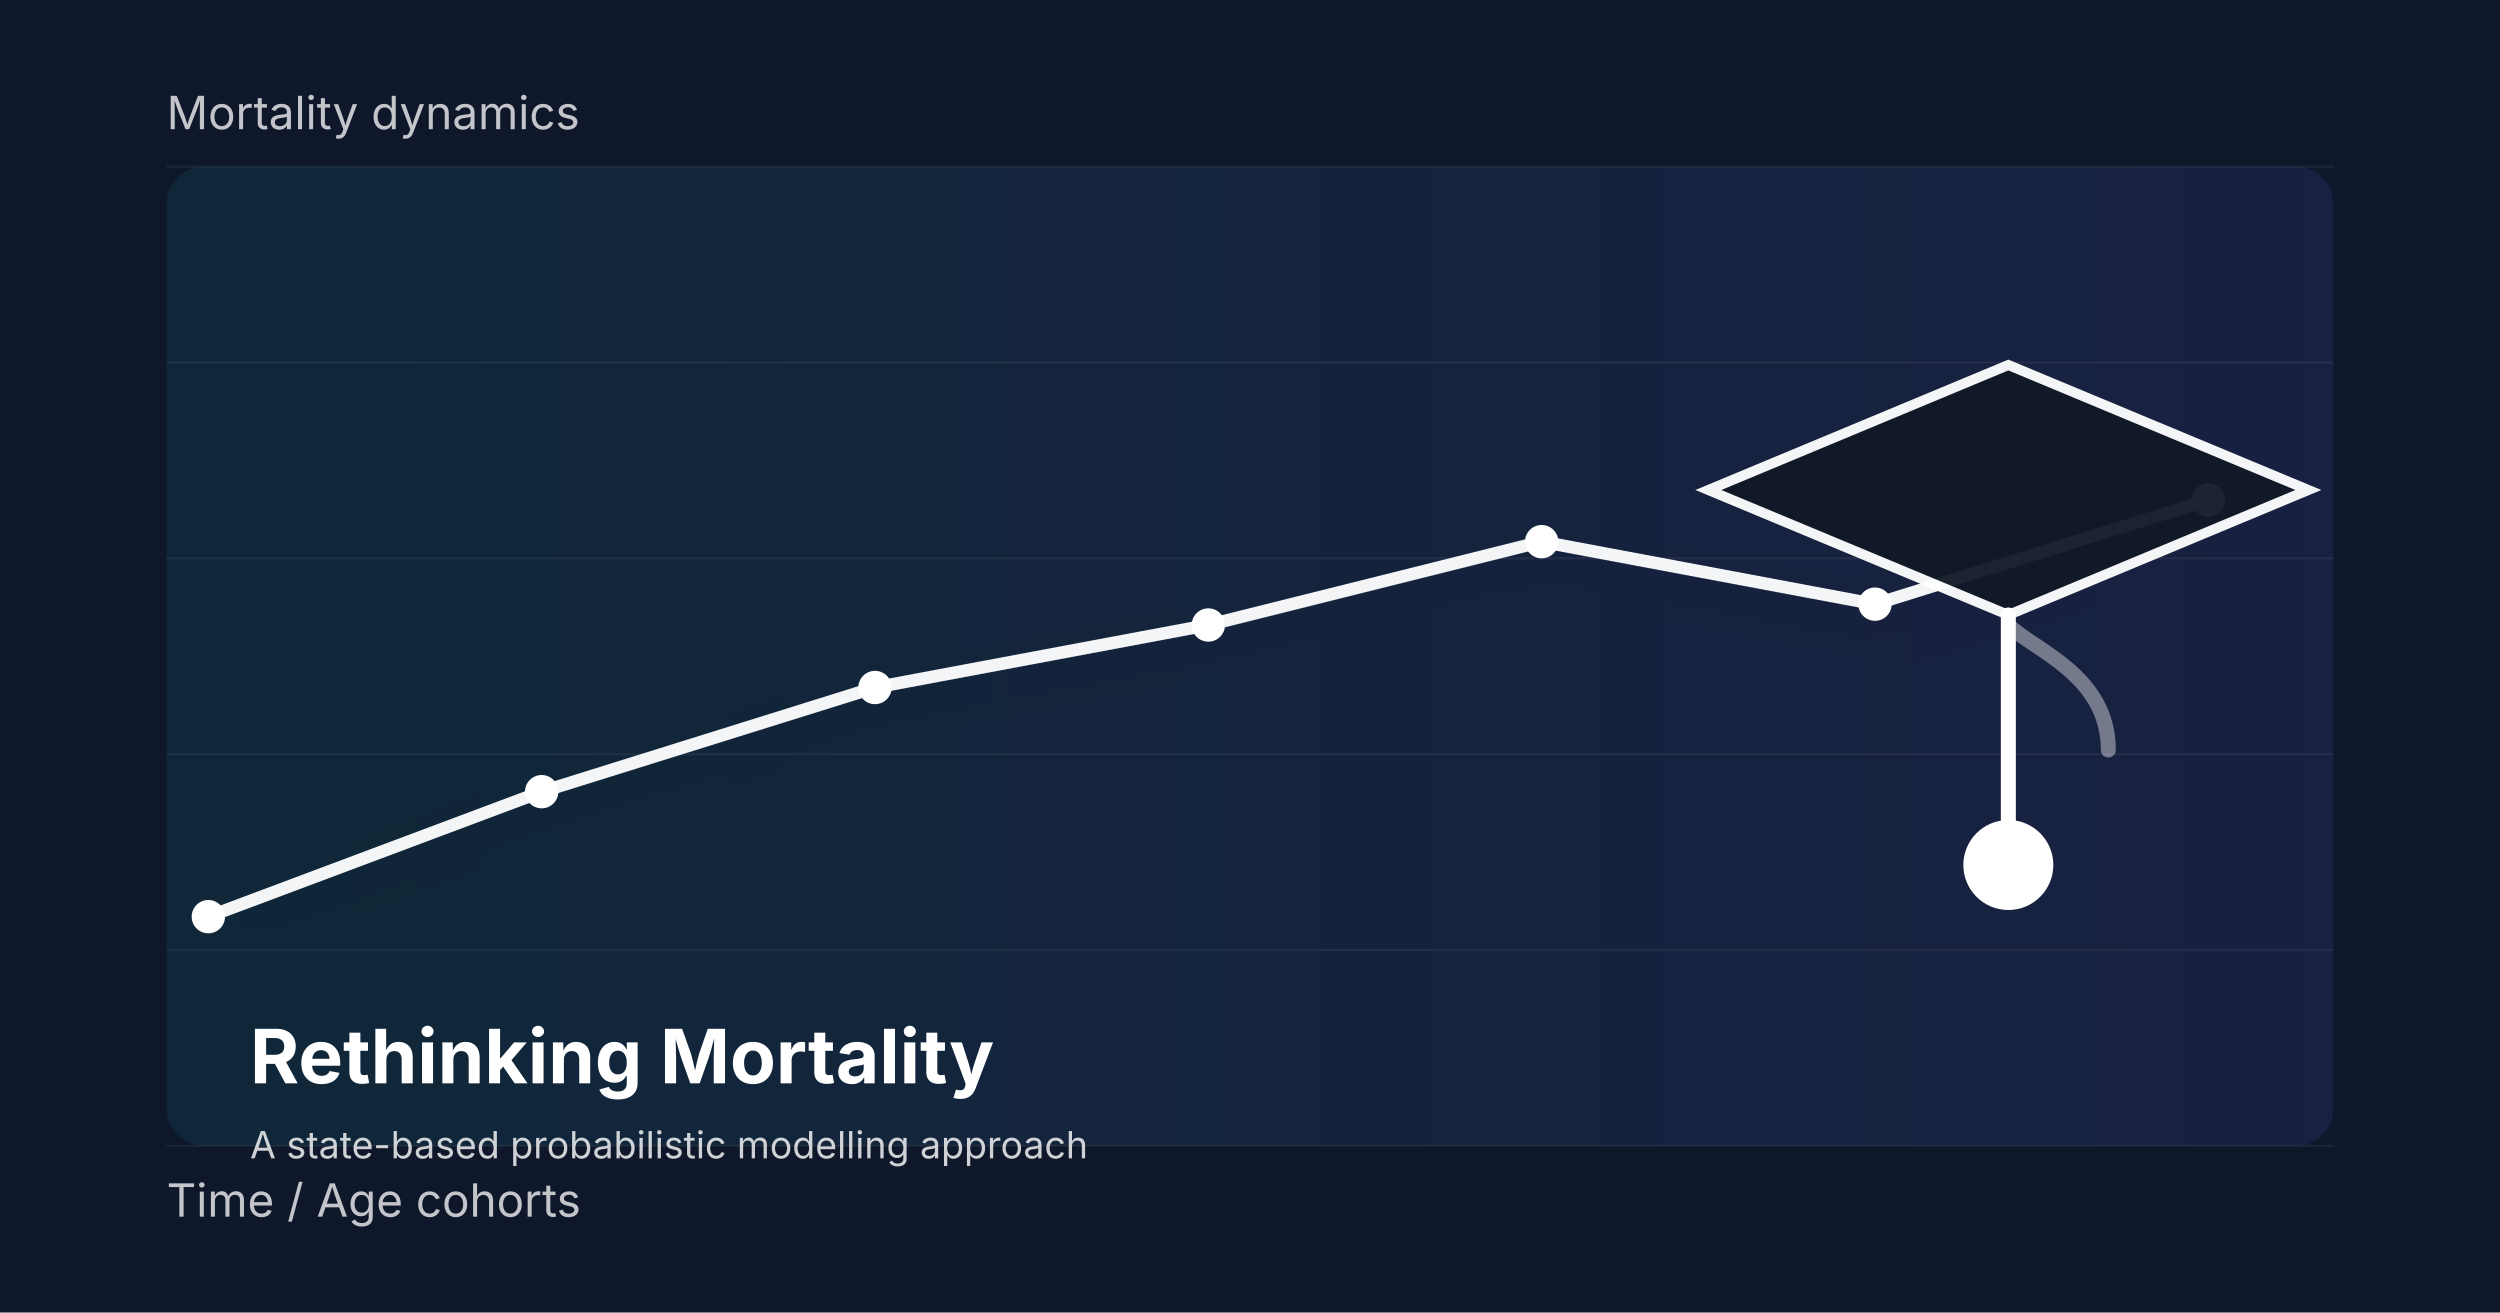
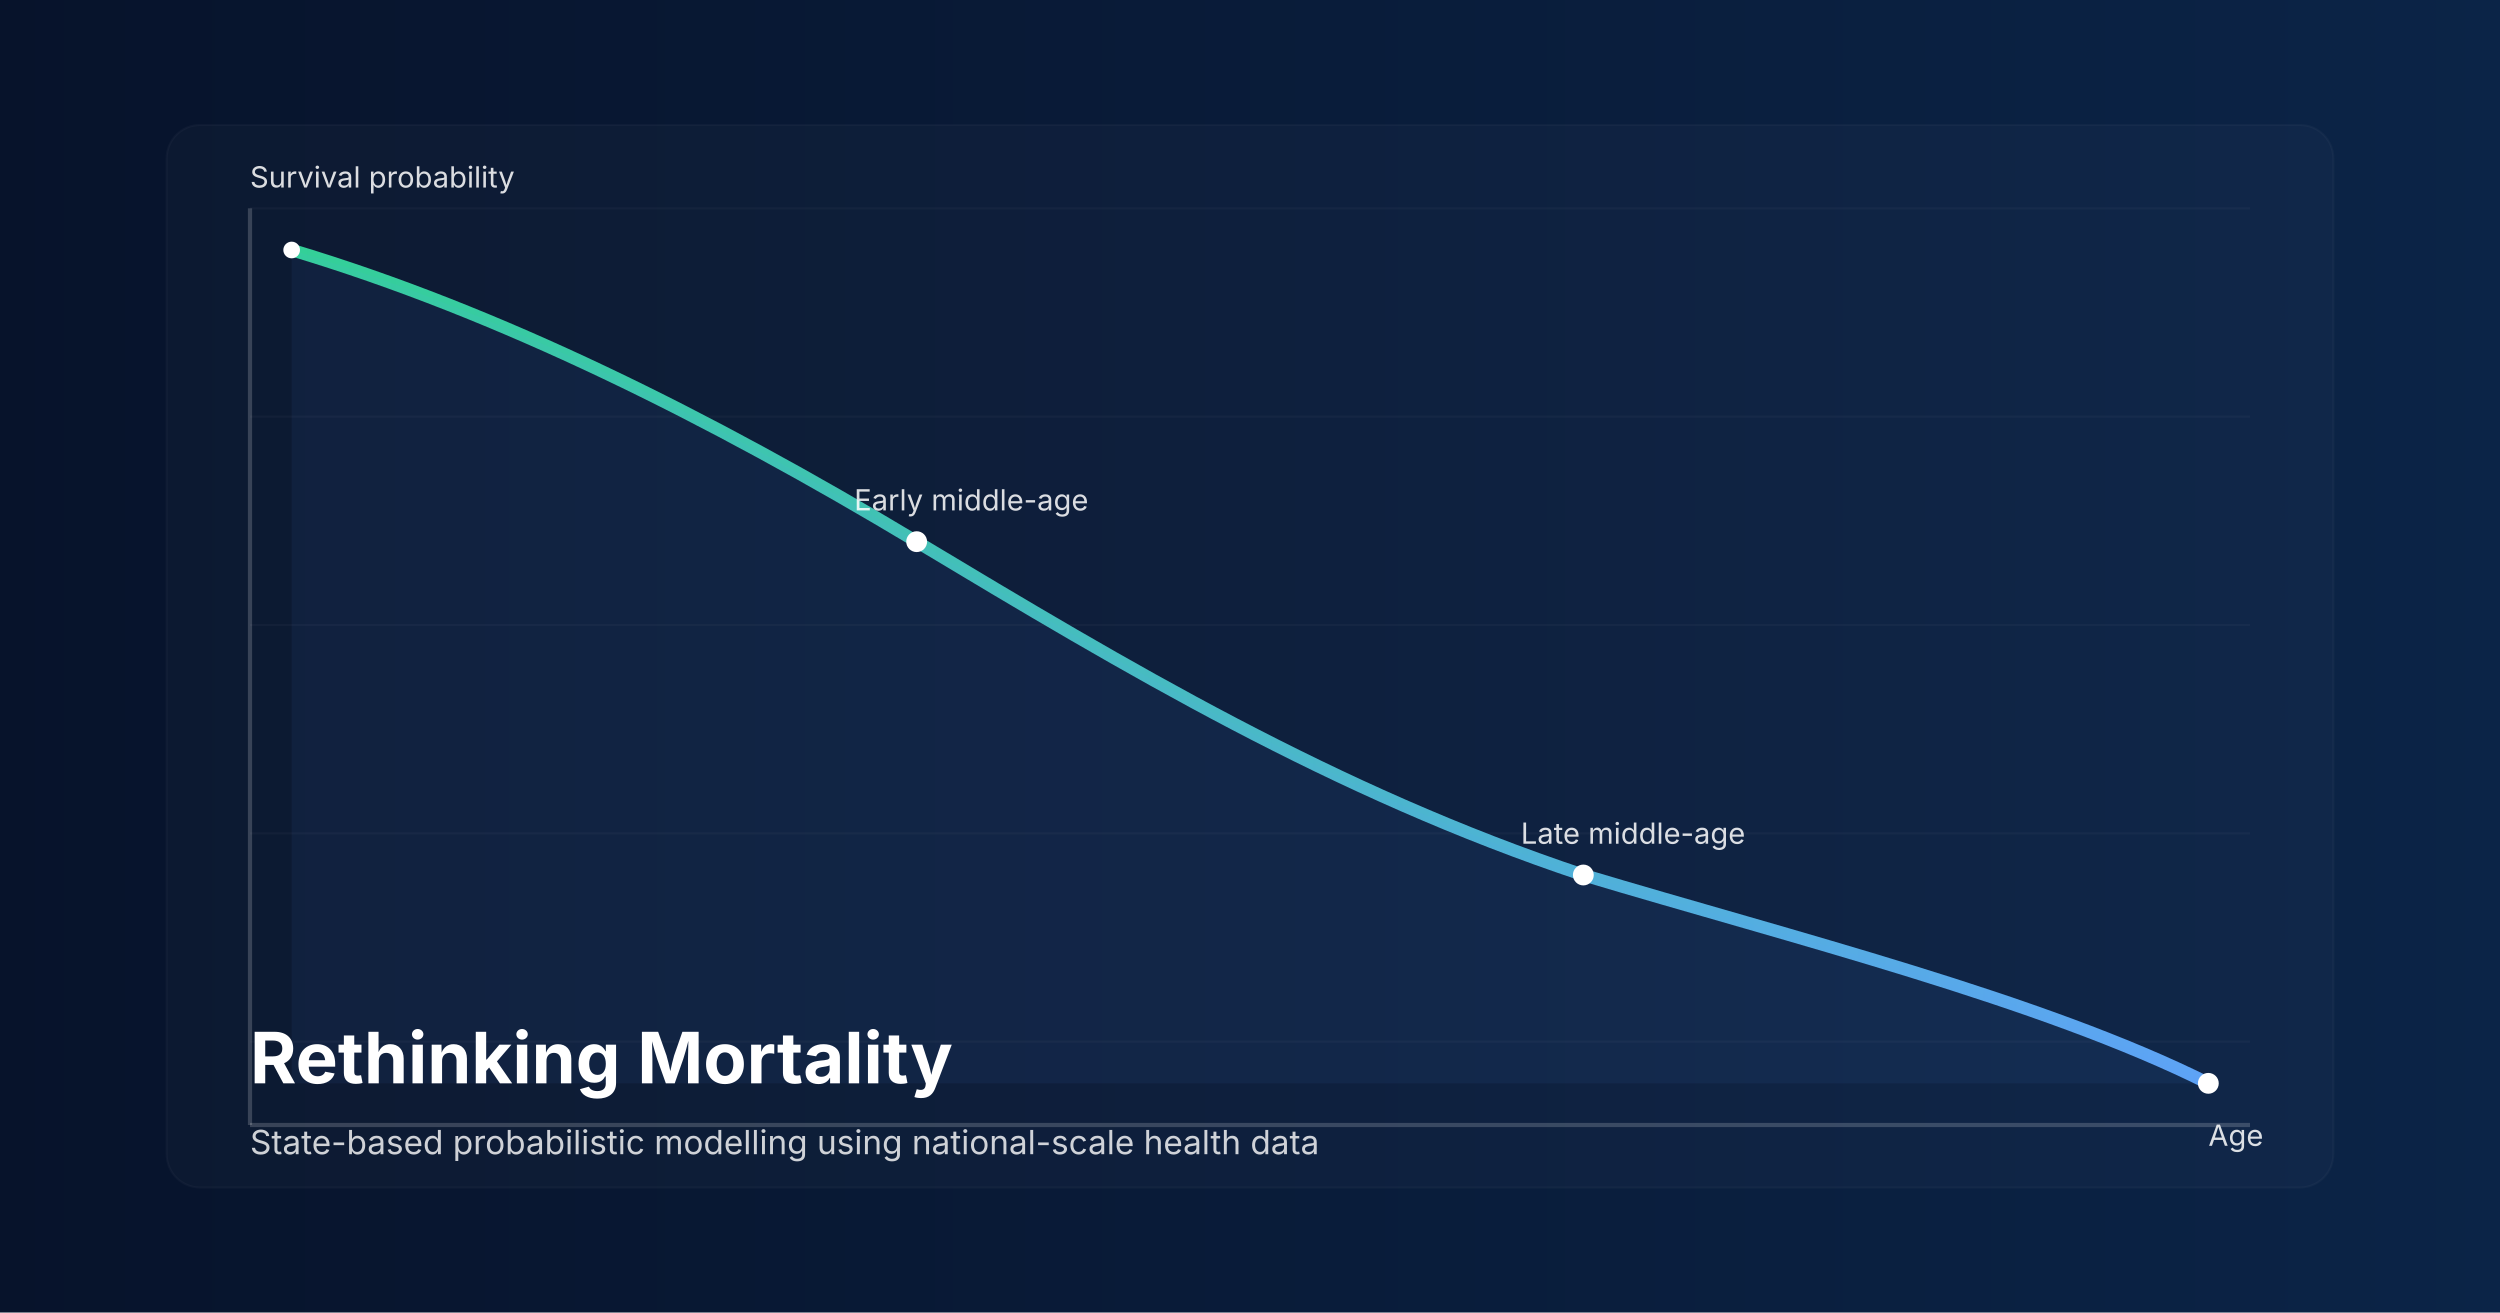
<svg xmlns="http://www.w3.org/2000/svg" viewBox="0 0 1200 630" width="1200" height="630">
  <defs>
-     <linearGradient id="g" x1="0" x2="1">
-       <stop offset="0" stop-color="#0ea5a3" />
-       <stop offset="1" stop-color="#6366f1" />
+     <linearGradient id="bg" x1="0" x2="1">
+       <stop offset="0" stop-color="#07132b" />
+       <stop offset="1" stop-color="#0b2447" />
    </linearGradient>
-     <filter id="f" x="-20%" y="-20%" width="140%" height="140%">
-       <feDropShadow dx="0" dy="8" stdDeviation="18" flood-color="#000" flood-opacity="0.12" />
-     </filter>
+     <linearGradient id="curve" x1="0" x2="1">
+       <stop offset="0" stop-color="#34d399" />
+       <stop offset="1" stop-color="#60a5fa" />
+     </linearGradient>
  </defs>
-   <rect width="100%" height="100%" fill="#0f172a" />
-   <g transform="translate(80,80)">
-     <rect width="1040" height="470" rx="18" fill="url(#g)" opacity="0.12" />
-     <g stroke="rgba(255,255,255,0.06)" stroke-width="1">
-       <path d="M0 0h1040" />
-       <path d="M0 94h1040" />
-       <path d="M0 188h1040" />
-       <path d="M0 282h1040" />
-       <path d="M0 376h1040" />
-       <path d="M0 470h1040" />
+   <rect width="100%" height="100%" fill="url(#bg)" />
+   <g transform="translate(80,60)">
+     <rect width="1040" height="510" rx="16" fill="rgba(255,255,255,0.02)" stroke="rgba(255,255,255,0.03)" />
+     <g stroke="rgba(255,255,255,0.03)" stroke-width="1">
+       <path d="M40 40 H1000" />
+       <path d="M40 140 H1000" />
+       <path d="M40 240 H1000" />
+       <path d="M40 340 H1000" />
+       <path d="M40 440 H1000" />
    </g>
-     <polyline points="20,360 180,300 340,250 500,220 660,180 820,210 980,160" fill="none" stroke="#fff" stroke-width="6" stroke-linecap="round" stroke-linejoin="round" opacity="0.95" filter="url(#f)" />
+     <g stroke="rgba(255,255,255,0.18)" stroke-width="2">
+       <path d="M40 40 V480" />
+       <path d="M40 480 H1000" />
+     </g>
+     <path d="M60 60 C160 90, 260 140, 360 200 C460 260, 560 320, 680 360 C780 390, 900 420, 980 460" fill="none" stroke="url(#curve)" stroke-width="6" stroke-linecap="round" stroke-linejoin="round" opacity="0.98" />
+     <path d="M60 460 L60 60 C160 90, 260 140, 360 200 C460 260, 560 320, 680 360 C780 390, 900 420, 980 460 Z" fill="rgba(96,165,250,0.06)" />
    <g fill="#fff">
-       <circle cx="20" cy="360" r="8" />
-       <circle cx="180" cy="300" r="8" />
-       <circle cx="340" cy="250" r="8" />
-       <circle cx="500" cy="220" r="8" />
-       <circle cx="660" cy="180" r="8" />
-       <circle cx="820" cy="210" r="8" />
-       <circle cx="980" cy="160" r="8" />
+       <circle cx="60" cy="60" r="4" />
+       <circle cx="360" cy="200" r="5" />
+       <circle cx="680" cy="360" r="5" />
+       <circle cx="980" cy="460" r="5" />
    </g>
-     <g fill="rgba(255,255,255,0.75)" font-family="Inter, Arial, sans-serif" font-size="22">
-       <text x="0" y="-18">Mortality dynamics</text>
-       <text x="0" y="504">Time / Age cohorts</text>
+     <g fill="rgba(255,255,255,0.85)" font-family="Inter, Arial, sans-serif" font-size="14">
+       <text x="40" y="30">Survival probability</text>
+       <text x="980" y="490">Age</text>
+       <text x="330" y="185">Early middle-age</text>
+       <text x="650" y="345">Late middle-age</text>
    </g>
  </g>
-   <g transform="translate(820,120) scale(1.2)">
-     <path d="M120 46L240 96 120 146 0 96z" fill="#111827" stroke="#fff" stroke-width="4" opacity="0.95" />
-     <path d="M120 146v90" stroke="#fff" stroke-width="6" stroke-linecap="round" />
-     <circle cx="120" cy="246" r="18" fill="#fff" />
-     <path d="M120 150 C130 160, 160 170, 160 200" stroke="#fff" stroke-width="6" stroke-linecap="round" fill="none" opacity="0.4" />
-   </g>
  <g transform="translate(120,520)">
-     <text x="0" y="0" font-family="Inter, Arial, sans-serif" font-size="36" fill="#fff" font-weight="700">Rethinking Mortality</text>
-     <text x="0" y="36" font-family="Inter, Arial, sans-serif" font-size="18" fill="rgba(255,255,255,0.8)">A state-based probabilistic modelling approach</text>
+     <text x="0" y="0" font-family="Inter, Arial, sans-serif" font-size="34" fill="#fff" font-weight="700">Rethinking Mortality</text>
+     <text x="0" y="34" font-family="Inter, Arial, sans-serif" font-size="16" fill="rgba(255,255,255,0.8)">State-based probabilistic modelling using national-scale health data</text>
  </g>
</svg>
